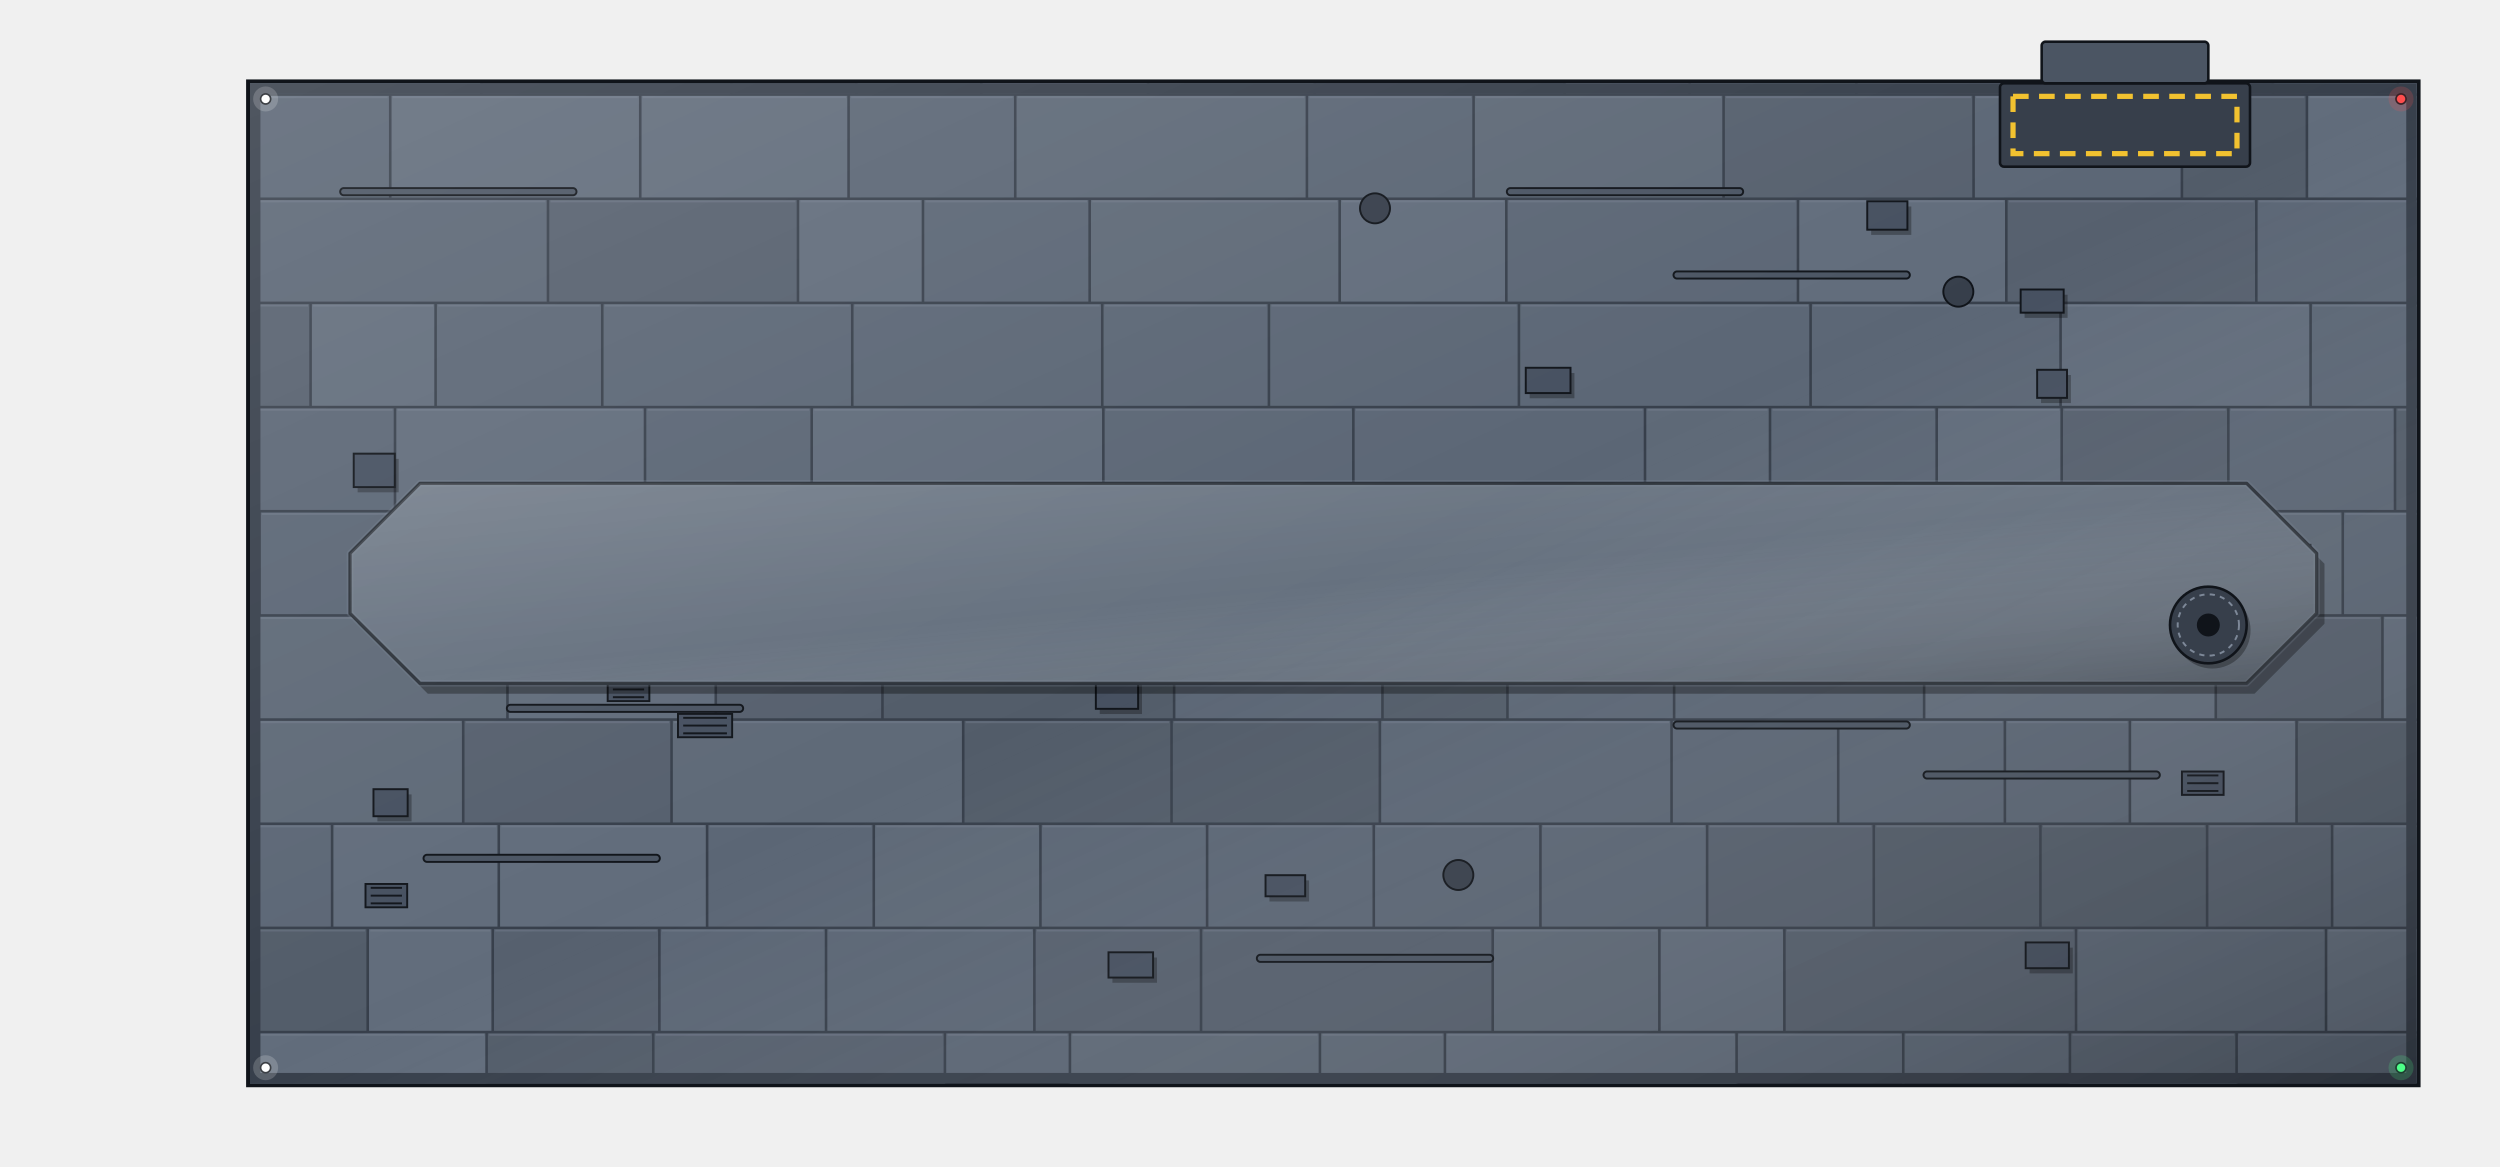
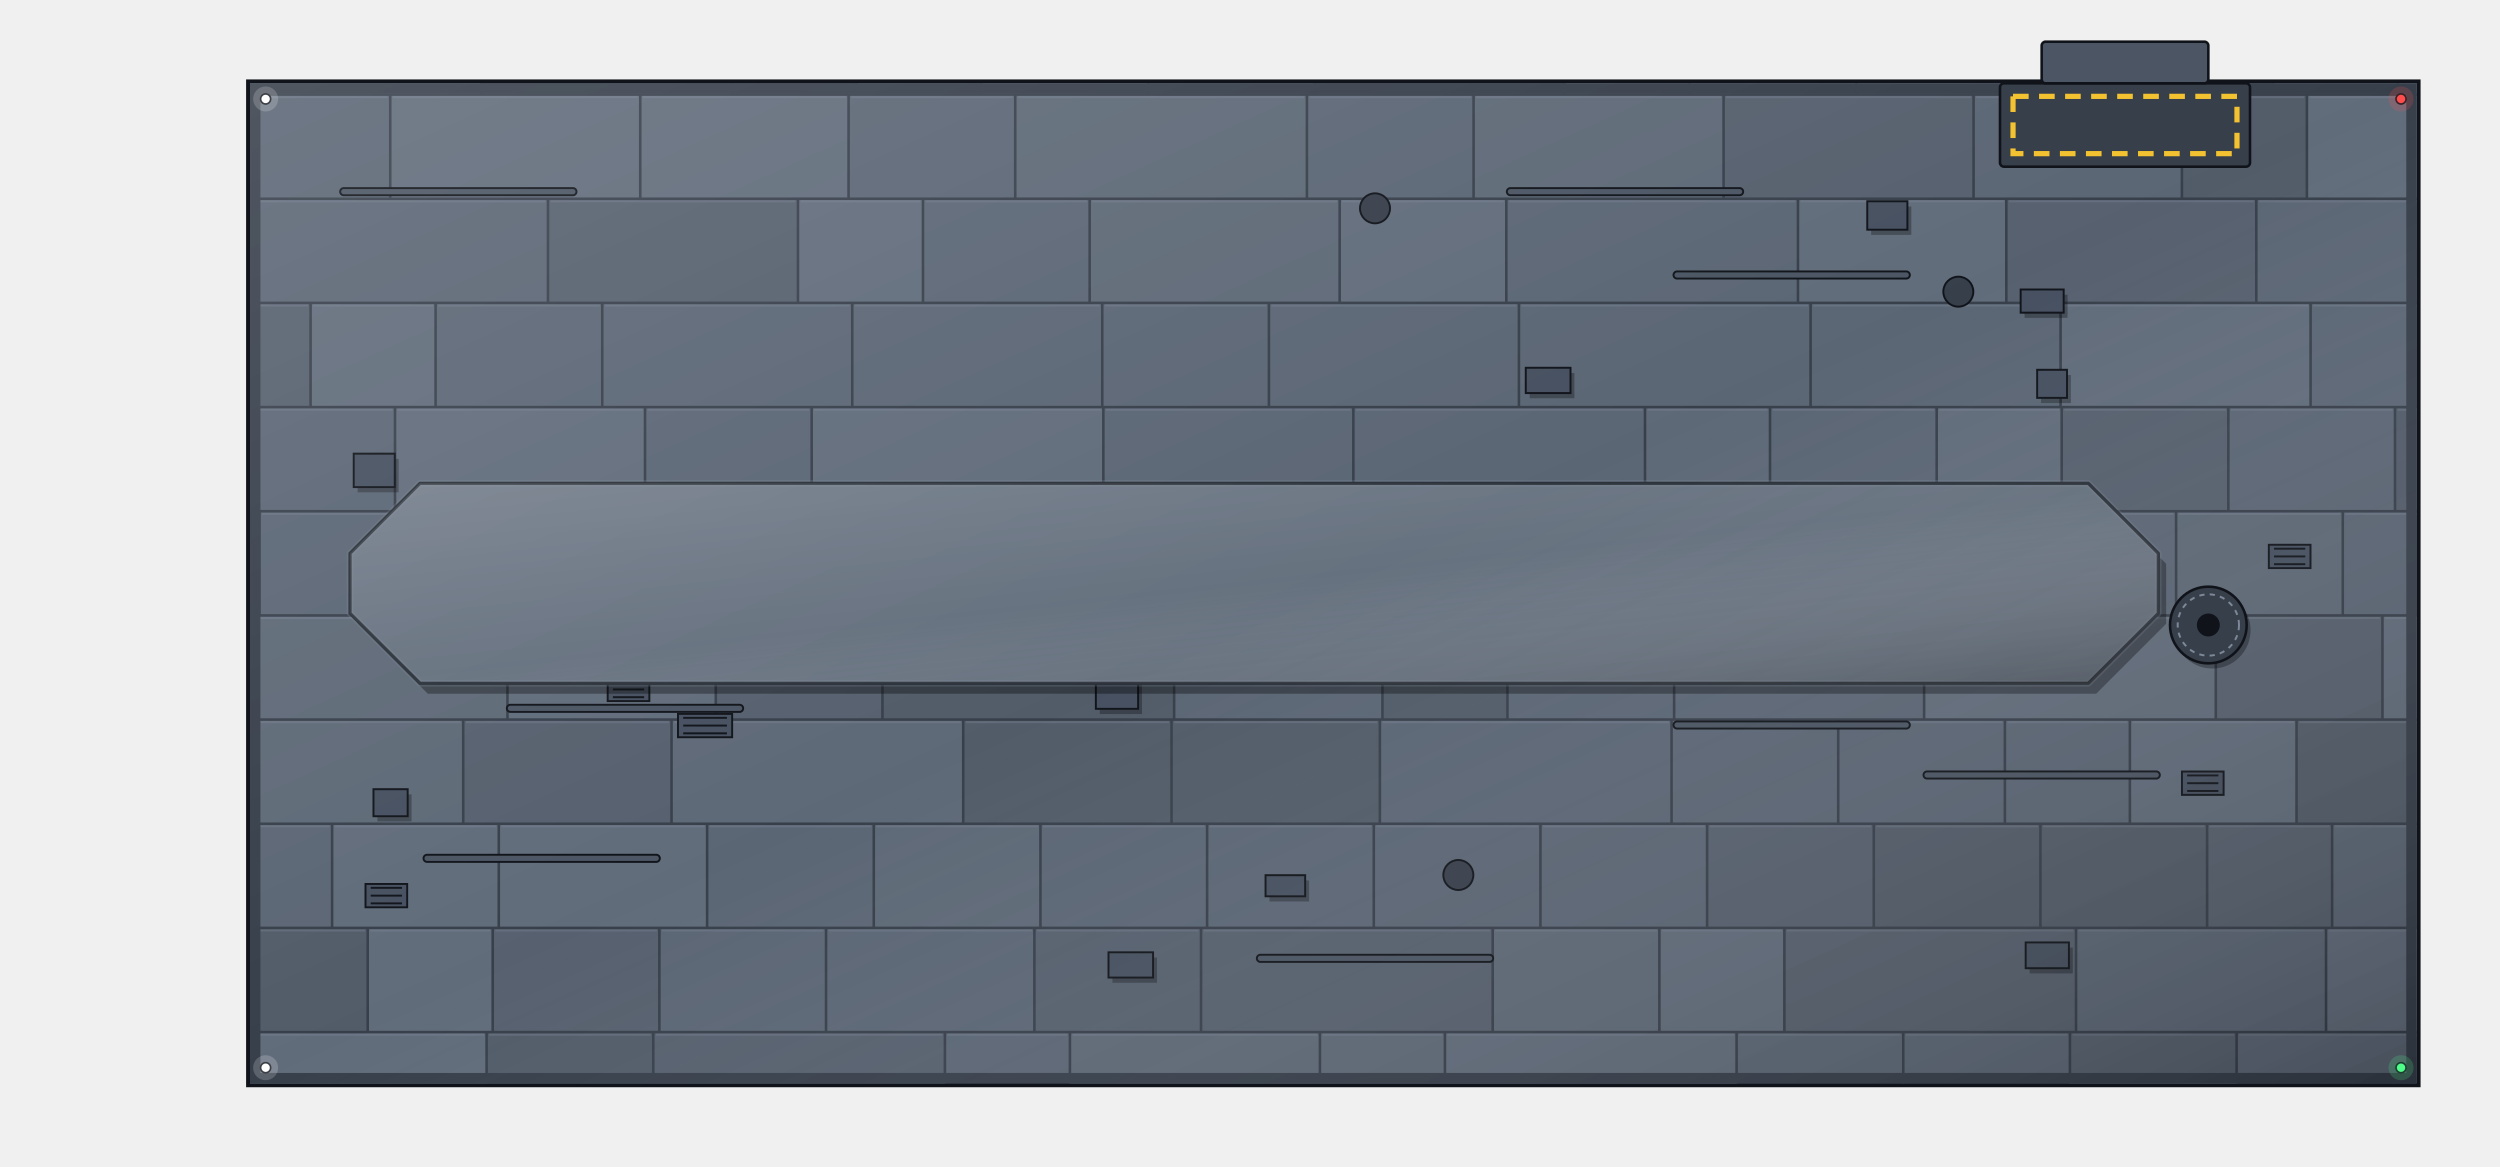
<svg xmlns="http://www.w3.org/2000/svg" width="1920" height="896" viewBox="-1024 -448 1920 896">
  <defs>
    <clipPath id="audio_demo_roof">
      <path d="M-832 -384h64v64h-64zM-832 -320h64v64h-64zM-832 -256h64v64h-64zM-832 -192h64v64h-64zM-832 -128h64v64h-64zM-832 -64h64v64h-64zM-832 0h64v64h-64zM-832 64h64v64h-64zM-832 128h64v64h-64zM-832 192h64v64h-64zM-832 256h64v64h-64zM-832 320h64v64h-64zM-768 -384h64v64h-64zM-768 -320h64v64h-64zM-768 -256h64v64h-64zM-768 -192h64v64h-64zM-768 -128h64v64h-64zM-768 -64h64v64h-64zM-768 0h64v64h-64zM-768 64h64v64h-64zM-768 128h64v64h-64zM-768 192h64v64h-64zM-768 256h64v64h-64zM-768 320h64v64h-64zM-704 -384h64v64h-64zM-704 -320h64v64h-64zM-704 -256h64v64h-64zM-704 -192h64v64h-64zM-704 -128h64v64h-64zM-704 -64h64v64h-64zM-704 0h64v64h-64zM-704 64h64v64h-64zM-704 128h64v64h-64zM-704 192h64v64h-64zM-704 256h64v64h-64zM-704 320h64v64h-64zM-640 -384h64v64h-64zM-640 -320h64v64h-64zM-640 -256h64v64h-64zM-640 -192h64v64h-64zM-640 -128h64v64h-64zM-640 -64h64v64h-64zM-640 0h64v64h-64zM-640 64h64v64h-64zM-640 128h64v64h-64zM-640 192h64v64h-64zM-640 256h64v64h-64zM-640 320h64v64h-64zM-576 -384h64v64h-64zM-576 -320h64v64h-64zM-576 -256h64v64h-64zM-576 -192h64v64h-64zM-576 -128h64v64h-64zM-576 -64h64v64h-64zM-576 0h64v64h-64zM-576 64h64v64h-64zM-576 128h64v64h-64zM-576 192h64v64h-64zM-576 256h64v64h-64zM-576 320h64v64h-64zM-512 -384h64v64h-64zM-512 -320h64v64h-64zM-512 -256h64v64h-64zM-512 -192h64v64h-64zM-512 -128h64v64h-64zM-512 -64h64v64h-64zM-512 0h64v64h-64zM-512 64h64v64h-64zM-512 128h64v64h-64zM-512 192h64v64h-64zM-512 256h64v64h-64zM-512 320h64v64h-64zM-448 -384h64v64h-64zM-448 -320h64v64h-64zM-448 -256h64v64h-64zM-448 -192h64v64h-64zM-448 -128h64v64h-64zM-448 -64h64v64h-64zM-448 0h64v64h-64zM-448 64h64v64h-64zM-448 128h64v64h-64zM-448 192h64v64h-64zM-448 256h64v64h-64zM-448 320h64v64h-64zM-384 -384h64v64h-64zM-384 -320h64v64h-64zM-384 -256h64v64h-64zM-384 -192h64v64h-64zM-384 -128h64v64h-64zM-384 -64h64v64h-64zM-384 0h64v64h-64zM-384 64h64v64h-64zM-384 128h64v64h-64zM-384 192h64v64h-64zM-384 256h64v64h-64zM-384 320h64v64h-64zM-320 -384h64v64h-64zM-320 -320h64v64h-64zM-320 -256h64v64h-64zM-320 -192h64v64h-64zM-320 -128h64v64h-64zM-320 -64h64v64h-64zM-320 0h64v64h-64zM-320 64h64v64h-64zM-320 128h64v64h-64zM-320 192h64v64h-64zM-320 256h64v64h-64zM-320 320h64v64h-64zM-256 -384h64v64h-64zM-256 -320h64v64h-64zM-256 -256h64v64h-64zM-256 -192h64v64h-64zM-256 -128h64v64h-64zM-256 -64h64v64h-64zM-256 0h64v64h-64zM-256 64h64v64h-64zM-256 128h64v64h-64zM-256 192h64v64h-64zM-256 256h64v64h-64zM-256 320h64v64h-64zM-192 -384h64v64h-64zM-192 -320h64v64h-64zM-192 -256h64v64h-64zM-192 -192h64v64h-64zM-192 -128h64v64h-64zM-192 -64h64v64h-64zM-192 0h64v64h-64zM-192 64h64v64h-64zM-192 128h64v64h-64zM-192 192h64v64h-64zM-192 256h64v64h-64zM-192 320h64v64h-64zM-128 -384h64v64h-64zM-128 -320h64v64h-64zM-128 -256h64v64h-64zM-128 -192h64v64h-64zM-128 -128h64v64h-64zM-128 -64h64v64h-64zM-128 0h64v64h-64zM-128 64h64v64h-64zM-128 128h64v64h-64zM-128 192h64v64h-64zM-128 256h64v64h-64zM-128 320h64v64h-64zM-64 -384h64v64h-64zM-64 -320h64v64h-64zM-64 -256h64v64h-64zM-64 -192h64v64h-64zM-64 -128h64v64h-64zM-64 -64h64v64h-64zM-64 0h64v64h-64zM-64 64h64v64h-64zM-64 128h64v64h-64zM-64 192h64v64h-64zM-64 256h64v64h-64zM-64 320h64v64h-64zM0 -384h64v64h-64zM0 -320h64v64h-64zM0 -256h64v64h-64zM0 -192h64v64h-64zM0 -128h64v64h-64zM0 -64h64v64h-64zM0 0h64v64h-64zM0 64h64v64h-64zM0 128h64v64h-64zM0 192h64v64h-64zM0 256h64v64h-64zM0 320h64v64h-64zM64 -384h64v64h-64zM64 -320h64v64h-64zM64 -256h64v64h-64zM64 -192h64v64h-64zM64 -128h64v64h-64zM64 -64h64v64h-64zM64 0h64v64h-64zM64 64h64v64h-64zM64 128h64v64h-64zM64 192h64v64h-64zM64 256h64v64h-64zM64 320h64v64h-64zM128 -384h64v64h-64zM128 -320h64v64h-64zM128 -256h64v64h-64zM128 -192h64v64h-64zM128 -128h64v64h-64zM128 -64h64v64h-64zM128 0h64v64h-64zM128 64h64v64h-64zM128 128h64v64h-64zM128 192h64v64h-64zM128 256h64v64h-64zM128 320h64v64h-64zM192 -384h64v64h-64zM192 -320h64v64h-64zM192 -256h64v64h-64zM192 -192h64v64h-64zM192 -128h64v64h-64zM192 -64h64v64h-64zM192 0h64v64h-64zM192 64h64v64h-64zM192 128h64v64h-64zM192 192h64v64h-64zM192 256h64v64h-64zM192 320h64v64h-64zM256 -384h64v64h-64zM256 -320h64v64h-64zM256 -256h64v64h-64zM256 -192h64v64h-64zM256 -128h64v64h-64zM256 -64h64v64h-64zM256 0h64v64h-64zM256 64h64v64h-64zM256 128h64v64h-64zM256 192h64v64h-64zM256 256h64v64h-64zM256 320h64v64h-64zM320 -384h64v64h-64zM320 -320h64v64h-64zM320 -256h64v64h-64zM320 -192h64v64h-64zM320 -128h64v64h-64zM320 -64h64v64h-64zM320 0h64v64h-64zM320 64h64v64h-64zM320 128h64v64h-64zM320 192h64v64h-64zM320 256h64v64h-64zM320 320h64v64h-64zM384 -384h64v64h-64zM384 -320h64v64h-64zM384 -256h64v64h-64zM384 -192h64v64h-64zM384 -128h64v64h-64zM384 -64h64v64h-64zM384 0h64v64h-64zM384 64h64v64h-64zM384 128h64v64h-64zM384 192h64v64h-64zM384 256h64v64h-64zM384 320h64v64h-64zM448 -384h64v64h-64zM448 -320h64v64h-64zM448 -256h64v64h-64zM448 -192h64v64h-64zM448 -128h64v64h-64zM448 -64h64v64h-64zM448 0h64v64h-64zM448 64h64v64h-64zM448 128h64v64h-64zM448 192h64v64h-64zM448 256h64v64h-64zM448 320h64v64h-64zM512 -384h64v64h-64zM512 -320h64v64h-64zM512 -256h64v64h-64zM512 -192h64v64h-64zM512 -128h64v64h-64zM512 -64h64v64h-64zM512 0h64v64h-64zM512 64h64v64h-64zM512 128h64v64h-64zM512 192h64v64h-64zM512 256h64v64h-64zM512 320h64v64h-64zM576 -384h64v64h-64zM576 -320h64v64h-64zM576 -256h64v64h-64zM576 -192h64v64h-64zM576 -128h64v64h-64zM576 -64h64v64h-64zM576 0h64v64h-64zM576 64h64v64h-64zM576 128h64v64h-64zM576 192h64v64h-64zM576 256h64v64h-64zM576 320h64v64h-64zM640 -384h64v64h-64zM640 -320h64v64h-64zM640 -256h64v64h-64zM640 -192h64v64h-64zM640 -128h64v64h-64zM640 -64h64v64h-64zM640 0h64v64h-64zM640 64h64v64h-64zM640 128h64v64h-64zM640 192h64v64h-64zM640 256h64v64h-64zM640 320h64v64h-64zM704 -384h64v64h-64zM704 -320h64v64h-64zM704 -256h64v64h-64zM704 -192h64v64h-64zM704 -128h64v64h-64zM704 -64h64v64h-64zM704 0h64v64h-64zM704 64h64v64h-64zM704 128h64v64h-64zM704 192h64v64h-64zM704 256h64v64h-64zM704 320h64v64h-64zM768 -384h64v64h-64zM768 -320h64v64h-64zM768 -256h64v64h-64zM768 -192h64v64h-64zM768 -128h64v64h-64zM768 -64h64v64h-64zM768 0h64v64h-64zM768 64h64v64h-64zM768 128h64v64h-64zM768 192h64v64h-64zM768 256h64v64h-64zM768 320h64v64h-64z" />
    </clipPath>
    <linearGradient id="audio_demo_sheen" x1="0" y1="0" x2="1" y2="1">
      <stop offset="0" stop-color="#ffffff" stop-opacity="0.12" />
      <stop offset="0.5" stop-color="#ffffff" stop-opacity="0" />
      <stop offset="1" stop-color="#000000" stop-opacity="0.22" />
    </linearGradient>
  </defs>
  <g id="base">
    <path d="M-704 -384L-640 -384M832 -128L832 -64M-448 -384L-384 -384M256 -384L320 -384M832 0L832 64M-448 384L-384 384M256 384L320 384M832 128L832 192M-256 -384L-192 -384M0 -384L64 -384M704 -384L768 -384M640 384L704 384M832 -320L832 -256M0 384L64 384M704 384L768 384M-512 -384L-448 -384M192 -384L256 -384M448 -384L512 -384M384 384L448 384M-832 0L-832 64M-512 384L-448 384M192 384L256 384M448 384L512 384M-832 128L-832 192M-768 -384L-704 -384M-64 -384L0 -384M-832 -320L-832 -256M-832 256L-832 320M-768 384L-704 384M-64 384L0 384M-832 -192L-832 -128M-320 -384L-256 -384M-384 384L-320 384M-832 -64L-832 0M640 -384L704 -384M-320 384L-256 384M-832 64L-832 128M-832 -384L-768 -384M-832 -384L-832 -320M-832 192L-832 256M-576 -384L-512 -384M64 384L128 384M-832 -256L-832 -192M-832 384L-768 384M-832 320L-832 384M384 -384L448 -384M-576 384L-512 384M-832 -128L-832 -64M128 -384L192 -384M-640 -384L-576 -384M-704 384L-640 384M128 384L192 384M-384 -384L-320 -384M-640 384L-576 384M-128 -384L-64 -384M576 -384L640 -384M832 256L832 320M-128 384L-64 384M576 384L640 384M-256 384L-192 384M832 -192L832 -128M64 -384L128 -384M320 -384L384 -384M832 -64L832 0M320 384L384 384M832 64L832 128M-192 -384L-128 -384M512 -384L576 -384M768 -384L832 -384M832 -384L832 -320M832 192L832 256M-192 384L-128 384M512 384L576 384M832 -256L832 -192M768 384L832 384M832 320L832 384" fill="none" stroke="#10141a" stroke-width="6" stroke-linecap="square" />
    <path d="M-832 -384h64v64h-64zM-832 -320h64v64h-64zM-832 -256h64v64h-64zM-832 -192h64v64h-64zM-832 -128h64v64h-64zM-832 -64h64v64h-64zM-832 0h64v64h-64zM-832 64h64v64h-64zM-832 128h64v64h-64zM-832 192h64v64h-64zM-832 256h64v64h-64zM-832 320h64v64h-64zM-768 -384h64v64h-64zM-768 -320h64v64h-64zM-768 -256h64v64h-64zM-768 -192h64v64h-64zM-768 -128h64v64h-64zM-768 -64h64v64h-64zM-768 0h64v64h-64zM-768 64h64v64h-64zM-768 128h64v64h-64zM-768 192h64v64h-64zM-768 256h64v64h-64zM-768 320h64v64h-64zM-704 -384h64v64h-64zM-704 -320h64v64h-64zM-704 -256h64v64h-64zM-704 -192h64v64h-64zM-704 -128h64v64h-64zM-704 -64h64v64h-64zM-704 0h64v64h-64zM-704 64h64v64h-64zM-704 128h64v64h-64zM-704 192h64v64h-64zM-704 256h64v64h-64zM-704 320h64v64h-64zM-640 -384h64v64h-64zM-640 -320h64v64h-64zM-640 -256h64v64h-64zM-640 -192h64v64h-64zM-640 -128h64v64h-64zM-640 -64h64v64h-64zM-640 0h64v64h-64zM-640 64h64v64h-64zM-640 128h64v64h-64zM-640 192h64v64h-64zM-640 256h64v64h-64zM-640 320h64v64h-64zM-576 -384h64v64h-64zM-576 -320h64v64h-64zM-576 -256h64v64h-64zM-576 -192h64v64h-64zM-576 -128h64v64h-64zM-576 -64h64v64h-64zM-576 0h64v64h-64zM-576 64h64v64h-64zM-576 128h64v64h-64zM-576 192h64v64h-64zM-576 256h64v64h-64zM-576 320h64v64h-64zM-512 -384h64v64h-64zM-512 -320h64v64h-64zM-512 -256h64v64h-64zM-512 -192h64v64h-64zM-512 -128h64v64h-64zM-512 -64h64v64h-64zM-512 0h64v64h-64zM-512 64h64v64h-64zM-512 128h64v64h-64zM-512 192h64v64h-64zM-512 256h64v64h-64zM-512 320h64v64h-64zM-448 -384h64v64h-64zM-448 -320h64v64h-64zM-448 -256h64v64h-64zM-448 -192h64v64h-64zM-448 -128h64v64h-64zM-448 -64h64v64h-64zM-448 0h64v64h-64zM-448 64h64v64h-64zM-448 128h64v64h-64zM-448 192h64v64h-64zM-448 256h64v64h-64zM-448 320h64v64h-64zM-384 -384h64v64h-64zM-384 -320h64v64h-64zM-384 -256h64v64h-64zM-384 -192h64v64h-64zM-384 -128h64v64h-64zM-384 -64h64v64h-64zM-384 0h64v64h-64zM-384 64h64v64h-64zM-384 128h64v64h-64zM-384 192h64v64h-64zM-384 256h64v64h-64zM-384 320h64v64h-64zM-320 -384h64v64h-64zM-320 -320h64v64h-64zM-320 -256h64v64h-64zM-320 -192h64v64h-64zM-320 -128h64v64h-64zM-320 -64h64v64h-64zM-320 0h64v64h-64zM-320 64h64v64h-64zM-320 128h64v64h-64zM-320 192h64v64h-64zM-320 256h64v64h-64zM-320 320h64v64h-64zM-256 -384h64v64h-64zM-256 -320h64v64h-64zM-256 -256h64v64h-64zM-256 -192h64v64h-64zM-256 -128h64v64h-64zM-256 -64h64v64h-64zM-256 0h64v64h-64zM-256 64h64v64h-64zM-256 128h64v64h-64zM-256 192h64v64h-64zM-256 256h64v64h-64zM-256 320h64v64h-64zM-192 -384h64v64h-64zM-192 -320h64v64h-64zM-192 -256h64v64h-64zM-192 -192h64v64h-64zM-192 -128h64v64h-64zM-192 -64h64v64h-64zM-192 0h64v64h-64zM-192 64h64v64h-64zM-192 128h64v64h-64zM-192 192h64v64h-64zM-192 256h64v64h-64zM-192 320h64v64h-64zM-128 -384h64v64h-64zM-128 -320h64v64h-64zM-128 -256h64v64h-64zM-128 -192h64v64h-64zM-128 -128h64v64h-64zM-128 -64h64v64h-64zM-128 0h64v64h-64zM-128 64h64v64h-64zM-128 128h64v64h-64zM-128 192h64v64h-64zM-128 256h64v64h-64zM-128 320h64v64h-64zM-64 -384h64v64h-64zM-64 -320h64v64h-64zM-64 -256h64v64h-64zM-64 -192h64v64h-64zM-64 -128h64v64h-64zM-64 -64h64v64h-64zM-64 0h64v64h-64zM-64 64h64v64h-64zM-64 128h64v64h-64zM-64 192h64v64h-64zM-64 256h64v64h-64zM-64 320h64v64h-64zM0 -384h64v64h-64zM0 -320h64v64h-64zM0 -256h64v64h-64zM0 -192h64v64h-64zM0 -128h64v64h-64zM0 -64h64v64h-64zM0 0h64v64h-64zM0 64h64v64h-64zM0 128h64v64h-64zM0 192h64v64h-64zM0 256h64v64h-64zM0 320h64v64h-64zM64 -384h64v64h-64zM64 -320h64v64h-64zM64 -256h64v64h-64zM64 -192h64v64h-64zM64 -128h64v64h-64zM64 -64h64v64h-64zM64 0h64v64h-64zM64 64h64v64h-64zM64 128h64v64h-64zM64 192h64v64h-64zM64 256h64v64h-64zM64 320h64v64h-64zM128 -384h64v64h-64zM128 -320h64v64h-64zM128 -256h64v64h-64zM128 -192h64v64h-64zM128 -128h64v64h-64zM128 -64h64v64h-64zM128 0h64v64h-64zM128 64h64v64h-64zM128 128h64v64h-64zM128 192h64v64h-64zM128 256h64v64h-64zM128 320h64v64h-64zM192 -384h64v64h-64zM192 -320h64v64h-64zM192 -256h64v64h-64zM192 -192h64v64h-64zM192 -128h64v64h-64zM192 -64h64v64h-64zM192 0h64v64h-64zM192 64h64v64h-64zM192 128h64v64h-64zM192 192h64v64h-64zM192 256h64v64h-64zM192 320h64v64h-64zM256 -384h64v64h-64zM256 -320h64v64h-64zM256 -256h64v64h-64zM256 -192h64v64h-64zM256 -128h64v64h-64zM256 -64h64v64h-64zM256 0h64v64h-64zM256 64h64v64h-64zM256 128h64v64h-64zM256 192h64v64h-64zM256 256h64v64h-64zM256 320h64v64h-64zM320 -384h64v64h-64zM320 -320h64v64h-64zM320 -256h64v64h-64zM320 -192h64v64h-64zM320 -128h64v64h-64zM320 -64h64v64h-64zM320 0h64v64h-64zM320 64h64v64h-64zM320 128h64v64h-64zM320 192h64v64h-64zM320 256h64v64h-64zM320 320h64v64h-64zM384 -384h64v64h-64zM384 -320h64v64h-64zM384 -256h64v64h-64zM384 -192h64v64h-64zM384 -128h64v64h-64zM384 -64h64v64h-64zM384 0h64v64h-64zM384 64h64v64h-64zM384 128h64v64h-64zM384 192h64v64h-64zM384 256h64v64h-64zM384 320h64v64h-64zM448 -384h64v64h-64zM448 -320h64v64h-64zM448 -256h64v64h-64zM448 -192h64v64h-64zM448 -128h64v64h-64zM448 -64h64v64h-64zM448 0h64v64h-64zM448 64h64v64h-64zM448 128h64v64h-64zM448 192h64v64h-64zM448 256h64v64h-64zM448 320h64v64h-64zM512 -384h64v64h-64zM512 -320h64v64h-64zM512 -256h64v64h-64zM512 -192h64v64h-64zM512 -128h64v64h-64zM512 -64h64v64h-64zM512 0h64v64h-64zM512 64h64v64h-64zM512 128h64v64h-64zM512 192h64v64h-64zM512 256h64v64h-64zM512 320h64v64h-64zM576 -384h64v64h-64zM576 -320h64v64h-64zM576 -256h64v64h-64zM576 -192h64v64h-64zM576 -128h64v64h-64zM576 -64h64v64h-64zM576 0h64v64h-64zM576 64h64v64h-64zM576 128h64v64h-64zM576 192h64v64h-64zM576 256h64v64h-64zM576 320h64v64h-64zM640 -384h64v64h-64zM640 -320h64v64h-64zM640 -256h64v64h-64zM640 -192h64v64h-64zM640 -128h64v64h-64zM640 -64h64v64h-64zM640 0h64v64h-64zM640 64h64v64h-64zM640 128h64v64h-64zM640 192h64v64h-64zM640 256h64v64h-64zM640 320h64v64h-64zM704 -384h64v64h-64zM704 -320h64v64h-64zM704 -256h64v64h-64zM704 -192h64v64h-64zM704 -128h64v64h-64zM704 -64h64v64h-64zM704 0h64v64h-64zM704 64h64v64h-64zM704 128h64v64h-64zM704 192h64v64h-64zM704 256h64v64h-64zM704 320h64v64h-64zM768 -384h64v64h-64zM768 -320h64v64h-64zM768 -256h64v64h-64zM768 -192h64v64h-64zM768 -128h64v64h-64zM768 -64h64v64h-64zM768 0h64v64h-64zM768 64h64v64h-64zM768 128h64v64h-64zM768 192h64v64h-64zM768 256h64v64h-64zM768 320h64v64h-64z" fill="#5b6675" />
    <g clip-path="url(#audio_demo_roof)">
      <path d="M721.68 -455.35h96v80h-96zM299.71 -375.35h192v80h-192zM-603.15 -295.35h192v80h-192zM516.85 -295.35h192v80h-192zM-913.47 -215.35h128v80h-128zM559.37 -135.35h128v80h-128zM-474.28 24.65h128v80h-128zM677.72 24.65h128v80h-128zM-668.25 104.65h160v80h-160zM287.06 184.65h128v80h-128zM671.06 184.65h96v80h-96zM-645.6 264.65h128v80h-128zM-229.6 264.65h128v80h-128zM-101.6 264.65h224v80h-224zM346.4 264.65h224v80h-224zM-522.3 344.65h224v80h-224zM565.7 344.65h128v80h-128z" fill="#56606e" />
      <path d="M-270.32 -455.35h128v80h-128zM177.68 -455.35h96v80h-96zM401.68 -455.35h128v80h-128zM817.68 -455.35h224v80h-224zM-724.29 -375.35h192v80h-192zM-532.29 -375.35h160v80h-160zM747.71 -375.35h128v80h-128zM-411.15 -295.35h96v80h-96zM4.85 -295.35h128v80h-128zM356.85 -295.35h160v80h-160zM-785.47 -215.35h96v80h-96zM558.53 -215.35h192v80h-192zM-720.63 -135.35h192v80h-192zM-400.63 -135.35h224v80h-224zM463.37 -135.35h96v80h-96zM-696.76 -55.35h192v80h-192zM-152.76 -55.35h192v80h-192zM-634.28 24.65h160v80h-160zM453.72 24.65h224v80h-224zM805.72 24.65h128v80h-128zM611.75 104.65h128v80h-128zM-768.94 184.65h128v80h-128zM-640.94 184.65h160v80h-160zM-741.6 264.65h96v80h-96zM250.4 264.65h96v80h-96zM762.4 264.65h192v80h-192zM-842.3 344.65h192v80h-192zM85.7 344.65h224v80h-224z" fill="#616c7b" />
      <path d="M-366.32 -455.35h96v80h-96zM-142.32 -455.35h128v80h-128zM651.71 -375.35h96v80h-96zM815.37 -135.35h224v80h-224zM199.24 -55.35h128v80h-128zM-346.28 24.65h224v80h-224zM37.72 24.65h96v80h-96zM-956.25 104.65h96v80h-96zM-284.25 104.65h160v80h-160zM-124.25 104.65h160v80h-160zM739.75 104.65h128v80h-128zM415.06 184.65h128v80h-128zM543.06 184.65h128v80h-128zM-933.6 264.65h192v80h-192zM-650.3 344.65h128v80h-128z" fill="#525c69" />
      <path d="M-846.32 -455.35h192v80h-192zM273.68 -455.35h128v80h-128zM-244.29 -375.35h224v80h-224zM107.71 -375.35h192v80h-192zM-187.15 -295.35h192v80h-192zM239.37 -135.35h96v80h-96zM647.24 -55.35h128v80h-128zM-858.28 24.65h224v80h-224zM-860.25 104.65h192v80h-192zM-508.25 104.65h224v80h-224zM-352.94 184.65h128v80h-128zM122.4 264.65h128v80h-128zM-202.3 344.65h192v80h-192zM-10.3 344.65h96v80h-96z" fill="#5e6977" />
      <path d="M-846.32 -455.35v80M-654.32 -455.35v80M-462.32 -455.35v80M-366.32 -455.35v80M-270.32 -455.35v80M-142.32 -455.35v80M-14.32 -455.35v80M177.68 -455.35v80M273.68 -455.35v80M401.68 -455.35v80M529.68 -455.35v80M721.68 -455.35v80M817.68 -455.35v80M-960 -455.35H896M-884.29 -375.35v80M-724.29 -375.35v80M-532.29 -375.35v80M-372.29 -375.35v80M-244.29 -375.35v80M-20.29 -375.35v80M107.71 -375.35v80M299.71 -375.35v80M491.71 -375.35v80M651.71 -375.35v80M747.71 -375.35v80M-960 -375.35H896M-955.15 -295.35v80M-827.15 -295.35v80M-603.15 -295.35v80M-411.15 -295.35v80M-315.15 -295.35v80M-187.15 -295.35v80M4.85 -295.35v80M132.85 -295.35v80M356.85 -295.35v80M516.85 -295.35v80M708.85 -295.35v80M-960 -295.35H896M-913.47 -215.35v80M-785.47 -215.35v80M-689.47 -215.35v80M-561.47 -215.35v80M-369.47 -215.35v80M-177.47 -215.35v80M-49.47 -215.35v80M142.53 -215.35v80M366.53 -215.35v80M558.53 -215.35v80M750.53 -215.35v80M-960 -215.35H896M-848.63 -135.35v80M-720.63 -135.35v80M-528.63 -135.35v80M-400.63 -135.35v80M-176.63 -135.35v80M15.37 -135.35v80M239.37 -135.35v80M335.37 -135.35v80M463.37 -135.35v80M559.37 -135.35v80M687.37 -135.35v80M815.37 -135.35v80M-960 -135.35H896M-952.76 -55.35v80M-824.76 -55.35v80M-696.76 -55.35v80M-504.76 -55.35v80M-376.76 -55.35v80M-152.76 -55.35v80M39.24 -55.35v80M199.24 -55.35v80M327.24 -55.35v80M423.24 -55.35v80M647.24 -55.35v80M775.24 -55.35v80M-960 -55.35H896M-858.28 24.65v80M-634.28 24.65v80M-474.28 24.65v80M-346.28 24.65v80M-122.28 24.65v80M37.72 24.65v80M133.72 24.65v80M261.72 24.65v80M453.72 24.65v80M677.72 24.65v80M805.72 24.65v80M-960 24.65H896M-956.25 104.65v80M-860.25 104.65v80M-668.25 104.65v80M-508.25 104.65v80M-284.25 104.65v80M-124.25 104.65v80M35.75 104.65v80M259.75 104.65v80M387.75 104.65v80M515.75 104.65v80M611.75 104.65v80M739.75 104.65v80M-960 104.65H896M-928.94 184.65v80M-768.94 184.65v80M-640.94 184.65v80M-480.94 184.65v80M-352.94 184.65v80M-224.94 184.65v80M-96.94 184.65v80M31.06 184.65v80M159.06 184.65v80M287.06 184.65v80M415.06 184.65v80M543.06 184.65v80M671.06 184.65v80M767.06 184.65v80M-960 184.65H896M-933.6 264.65v80M-741.6 264.65v80M-645.6 264.65v80M-517.6 264.65v80M-389.6 264.65v80M-229.6 264.65v80M-101.6 264.65v80M122.4 264.65v80M250.4 264.65v80M346.4 264.65v80M570.4 264.65v80M762.4 264.65v80M-960 264.65H896M-842.3 344.65v80M-650.3 344.65v80M-522.3 344.65v80M-298.3 344.65v80M-202.3 344.65v80M-10.3 344.65v80M85.7 344.65v80M309.7 344.65v80M437.7 344.65v80M565.7 344.65v80M693.7 344.65v80M-960 344.65H896" fill="none" stroke="#373f4b" stroke-width="2" />
      <path d="M-844.32 -453.35h188M-652.32 -453.35h188M-460.32 -453.35h92M-364.32 -453.35h92M-268.32 -453.35h124M-140.32 -453.35h124M-12.32 -453.35h188M179.68 -453.35h92M275.68 -453.35h124M403.68 -453.35h124M531.68 -453.35h188M723.68 -453.35h92M819.68 -453.35h220M-882.29 -373.35h156M-722.29 -373.35h188M-530.29 -373.35h156M-370.29 -373.35h124M-242.29 -373.35h220M-18.29 -373.35h124M109.71 -373.35h188M301.71 -373.35h188M493.71 -373.35h156M653.71 -373.35h92M749.71 -373.35h124M-953.15 -293.35h124M-825.15 -293.35h220M-601.15 -293.35h188M-409.15 -293.35h92M-313.15 -293.35h124M-185.15 -293.35h188M6.85 -293.35h124M134.85 -293.35h220M358.85 -293.35h156M518.85 -293.35h188M710.85 -293.35h220M-911.47 -213.35h124M-783.47 -213.35h92M-687.47 -213.35h124M-559.47 -213.35h188M-367.47 -213.35h188M-175.47 -213.35h124M-47.47 -213.35h188M144.53 -213.35h220M368.53 -213.35h188M560.53 -213.35h188M752.53 -213.35h124M-846.63 -133.35h124M-718.63 -133.35h188M-526.63 -133.35h124M-398.63 -133.35h220M-174.63 -133.35h188M17.37 -133.35h220M241.37 -133.35h92M337.37 -133.35h124M465.37 -133.35h92M561.37 -133.35h124M689.37 -133.35h124M817.37 -133.35h220M-950.76 -53.35h124M-822.76 -53.35h124M-694.76 -53.35h188M-502.76 -53.35h124M-374.76 -53.35h220M-150.76 -53.35h188M41.24 -53.35h156M201.24 -53.35h124M329.24 -53.35h92M425.24 -53.35h220M649.24 -53.35h124M777.24 -53.35h156M-856.28 26.65h220M-632.28 26.65h156M-472.28 26.65h124M-344.28 26.65h220M-120.28 26.65h156M39.72 26.65h92M135.72 26.65h124M263.72 26.65h188M455.72 26.65h220M679.72 26.65h124M807.72 26.65h124M-954.25 106.65h92M-858.25 106.65h188M-666.25 106.65h156M-506.25 106.65h220M-282.25 106.65h156M-122.25 106.65h156M37.75 106.65h220M261.75 106.65h124M389.75 106.65h124M517.75 106.65h92M613.75 106.65h124M741.75 106.65h124M-926.94 186.65h156M-766.94 186.65h124M-638.94 186.65h156M-478.94 186.65h124M-350.94 186.65h124M-222.94 186.65h124M-94.94 186.65h124M33.06 186.65h124M161.06 186.65h124M289.06 186.65h124M417.06 186.65h124M545.06 186.65h124M673.06 186.65h92M769.06 186.65h156M-931.6 266.65h188M-739.6 266.65h92M-643.6 266.65h124M-515.6 266.65h124M-387.6 266.65h156M-227.6 266.65h124M-99.6 266.65h220M124.4 266.65h124M252.4 266.65h92M348.4 266.65h220M572.4 266.65h188M764.4 266.65h188M-840.3 346.65h188M-648.3 346.65h124M-520.3 346.65h220M-296.3 346.65h92M-200.3 346.65h188M-8.3 346.65h92M87.7 346.65h220M311.7 346.65h124M439.7 346.65h124M567.7 346.65h124M695.7 346.65h220" fill="none" stroke="#7d8898" stroke-width="1.5" opacity="0.35" />
      <path d="M-704 -384L-640 -384M832 -128L832 -64M-448 -384L-384 -384M256 -384L320 -384M832 0L832 64M-448 384L-384 384M256 384L320 384M832 128L832 192M-256 -384L-192 -384M0 -384L64 -384M704 -384L768 -384M640 384L704 384M832 -320L832 -256M0 384L64 384M704 384L768 384M-512 -384L-448 -384M192 -384L256 -384M448 -384L512 -384M384 384L448 384M-832 0L-832 64M-512 384L-448 384M192 384L256 384M448 384L512 384M-832 128L-832 192M-768 -384L-704 -384M-64 -384L0 -384M-832 -320L-832 -256M-832 256L-832 320M-768 384L-704 384M-64 384L0 384M-832 -192L-832 -128M-320 -384L-256 -384M-384 384L-320 384M-832 -64L-832 0M640 -384L704 -384M-320 384L-256 384M-832 64L-832 128M-832 -384L-768 -384M-832 -384L-832 -320M-832 192L-832 256M-576 -384L-512 -384M64 384L128 384M-832 -256L-832 -192M-832 384L-768 384M-832 320L-832 384M384 -384L448 -384M-576 384L-512 384M-832 -128L-832 -64M128 -384L192 -384M-640 -384L-576 -384M-704 384L-640 384M128 384L192 384M-384 -384L-320 -384M-640 384L-576 384M-128 -384L-64 -384M576 -384L640 -384M832 256L832 320M-128 384L-64 384M576 384L640 384M-256 384L-192 384M832 -192L832 -128M64 -384L128 -384M320 -384L384 -384M832 -64L832 0M320 384L384 384M832 64L832 128M-192 -384L-128 -384M512 -384L576 -384M768 -384L832 -384M832 -384L832 -320M832 192L832 256M-192 384L-128 384M512 384L576 384M832 -256L832 -192M768 384L832 384M832 320L832 384" fill="none" stroke="#373f4b" stroke-width="16" stroke-linecap="square" />
      <path d="M-749.34 -95.59h31.52v25.7h-31.52zM-734.17 162.11h26.26v20.74h-26.26zM-477.36 33.64h20.3v18.17h-20.3zM-179.39 77.34h32.45v23.04h-32.45zM-169.67 287.38h34.23v19.39h-34.23zM-49.07 228.15h30.44v16.2h-30.44zM150.79 -161.55h34.36v19.43h-34.36zM413.05 -289.43h30.84v21.84h-30.84zM530.87 -221.66h33.04v17.79h-33.04zM543.53 -159.99h22.93v21.55h-22.93zM541.15 -52.56h31.47v25.63h-31.47zM534.72 279.78h33.2v19.8h-33.2z" fill="#000000" opacity="0.3" />
      <path d="M-760 -300.8h176M-696 211.2h176M-632 96h176M-248 19.2h176M-56 288h176M136 -300.8h176M200 44.8h176M264 -236.8h176M264 108.8h176M456 147.2h176" fill="none" stroke="#10141a" stroke-width="7" stroke-linecap="round" />
      <path d="M-760 -300.8h176M-696 211.2h176M-632 96h176M-248 19.2h176M-56 288h176M136 -300.8h176M200 44.8h176M264 -236.8h176M264 108.8h176M456 147.2h176" fill="none" stroke="#4b5563" stroke-width="4" stroke-linecap="round" />
      <path d="M-752.34 -99.59h31.52v25.7h-31.52zM-737.17 158.11h26.26v20.74h-26.26zM-743.29 230.87h32v17.92h-32zM-557.3 72.53h32v17.92h-32zM-480.36 29.64h20.3v18.17h-20.3zM-503.31 100.28h41.6v17.92h-41.6zM-182.39 73.34h32.45v23.04h-32.45zM-172.67 283.38h34.23v19.39h-34.23zM-52.07 224.15h30.44v16.2h-30.44zM147.79 -165.55h34.36v19.43h-34.36zM410.05 -293.43h30.84v21.84h-30.84zM527.87 -225.66h33.04v17.79h-33.04zM540.53 -163.99h22.93v21.55h-22.93zM538.15 -56.56h31.47v25.63h-31.47zM531.72 275.78h33.2v19.8h-33.2zM651.73 144.54h32v17.92h-32zM718.46 -29.61h32v17.92h-32z" fill="#465060" stroke="#10141a" stroke-width="1.5" />
      <path d="M-739.29 233.87h24M-739.29 239.83h24M-739.29 245.79h24M-553.3 75.53h24M-553.3 81.49h24M-553.3 87.45h24M-499.31 103.28h33.6M-499.31 109.24h33.6M-499.31 115.2h33.6M655.73 147.54h24M655.73 153.5h24M655.73 159.46h24M722.46 -26.61h24M722.46 -20.65h24M722.46 -14.69h24" fill="none" stroke="#10141a" stroke-width="1.5" />
      <path d="M20.48 -288a11.52 11.52 0 1 0 23.04 0a11.52 11.52 0 1 0 -23.04 0zM84.48 224a11.52 11.52 0 1 0 23.04 0a11.52 11.52 0 1 0 -23.04 0zM468.48 -224a11.52 11.52 0 1 0 23.04 0a11.52 11.52 0 1 0 -23.04 0z" fill="#373f4b" stroke="#10141a" stroke-width="1.5" />
-       <polygon points="-749.2,-15.04 -695.44,-68.8 707.44,-68.8 761.2,-15.04 761.2,31.04 707.44,84.8 -695.44,84.8 -749.2,31.04" fill="#000000" opacity="0.35" />
-       <polygon points="-755.2,-23.04 -701.44,-76.8 701.44,-76.8 755.2,-23.04 755.2,23.04 701.44,76.8 -701.44,76.8 -755.2,23.04" fill="#66717f" stroke="#10141a" stroke-width="2.5" stroke-linejoin="round" />
-       <polygon points="-755.2,-23.04 -701.44,-76.8 701.44,-76.8 755.2,-23.04 755.2,23.04 701.44,76.8 -701.44,76.8 -755.2,23.04" fill="none" stroke="#7d8898" stroke-width="5" stroke-linejoin="round" opacity="0.25" />
-       <polygon points="-755.2,-23.04 -701.44,-76.8 701.44,-76.8 755.2,-23.04 755.2,23.04 701.44,76.8 -701.44,76.8 -755.2,23.04" fill="url(#audio_demo_sheen)" />
+       <polygon points="-749.2,-15.04 -695.44,-68.8 585.84,-68.8 639.6,-15.04 639.6,31.04 585.84,84.8 -695.44,84.8 -749.2,31.04" fill="#000000" opacity="0.35" />
+       <polygon points="-755.2,-23.04 -701.44,-76.8 579.84,-76.8 633.6,-23.04 633.6,23.04 579.84,76.8 -701.44,76.8 -755.2,23.04" fill="#66717f" stroke="#10141a" stroke-width="2.5" stroke-linejoin="round" />
+       <polygon points="-755.2,-23.04 -701.44,-76.8 579.84,-76.8 633.6,-23.04 633.6,23.04 579.84,76.8 -701.44,76.8 -755.2,23.04" fill="none" stroke="#7d8898" stroke-width="5" stroke-linejoin="round" opacity="0.25" />
+       <polygon points="-755.2,-23.04 -701.44,-76.8 579.84,-76.8 633.6,-23.04 633.6,23.04 579.84,76.8 -701.44,76.8 -755.2,23.04" fill="url(#audio_demo_sheen)" />
      <rect x="-832" y="-384" width="1664" height="768" fill="url(#audio_demo_sheen)" />
    </g>
    <circle cx="675" cy="36" r="29.44" fill="#000000" opacity="0.3" />
    <circle cx="672" cy="32" r="29.44" fill="#373f4b" stroke="#10141a" stroke-width="2" />
    <circle cx="672" cy="32" r="23.55" fill="none" stroke="#7d8898" stroke-width="1.5" stroke-dasharray="4 4" />
    <circle cx="672" cy="32" r="8.83" fill="#10141a" />
    <rect x="512" y="-384" width="192" height="64" rx="3" fill="#373f4b" stroke="#10141a" stroke-width="2" />
    <rect x="522" y="-374" width="172" height="44" fill="none" stroke="#f2c230" stroke-width="4" stroke-dasharray="12 8" />
    <rect x="544" y="-416" width="128" height="32" rx="3" fill="#4b5563" stroke="#10141a" stroke-width="2" />
    <circle cx="820" cy="-372" r="4" fill="#1b2028" stroke="#10141a" stroke-width="1" />
    <circle cx="-820" cy="-372" r="4" fill="#1b2028" stroke="#10141a" stroke-width="1" />
    <circle cx="820" cy="372" r="4" fill="#1b2028" stroke="#10141a" stroke-width="1" />
    <circle cx="-820" cy="372" r="4" fill="#1b2028" stroke="#10141a" stroke-width="1" />
  </g>
  <g id="emissive">
    <g data-light="glow">
      <circle cx="820" cy="-372" r="9.6" fill="#ff4d4d" opacity="0.18" />
      <circle cx="820" cy="-372" r="3.2" fill="#ff4d4d" />
    </g>
    <g data-light="glow">
      <circle cx="-820" cy="-372" r="9.6" fill="#ffffff" opacity="0.18" />
      <circle cx="-820" cy="-372" r="3.2" fill="#ffffff" />
    </g>
    <g data-light="glow">
      <circle cx="820" cy="372" r="9.6" fill="#4dff88" opacity="0.18" />
      <circle cx="820" cy="372" r="3.2" fill="#4dff88" />
    </g>
    <g data-light="glow">
      <circle cx="-820" cy="372" r="9.6" fill="#ffffff" opacity="0.18" />
      <circle cx="-820" cy="372" r="3.2" fill="#ffffff" />
    </g>
  </g>
</svg>
